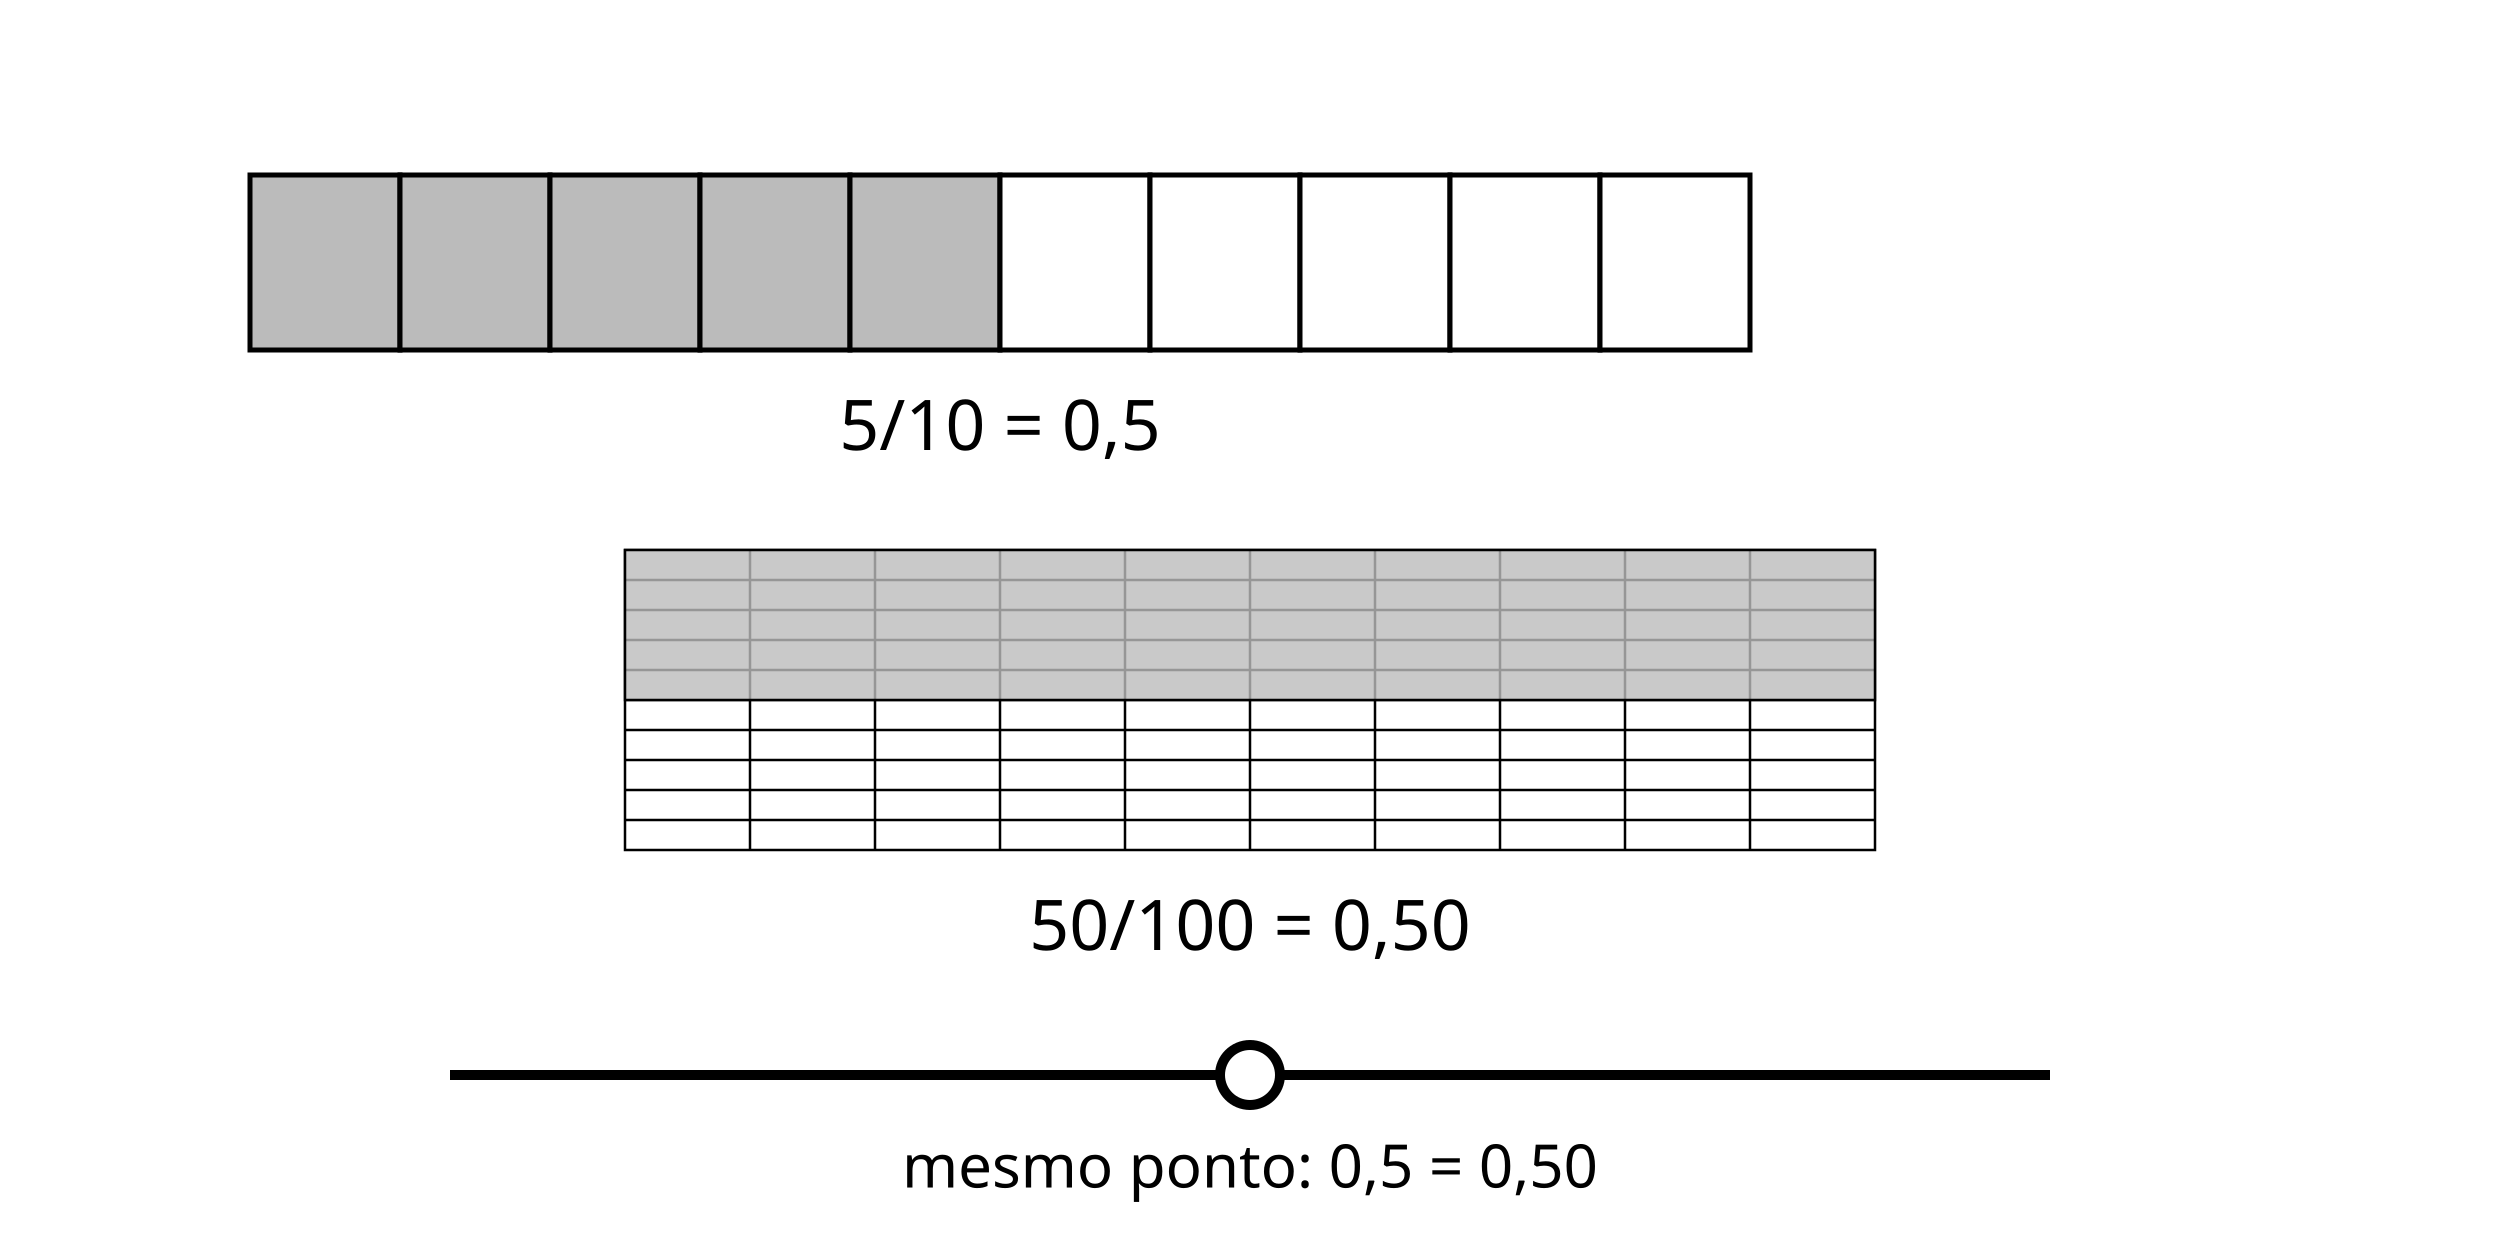
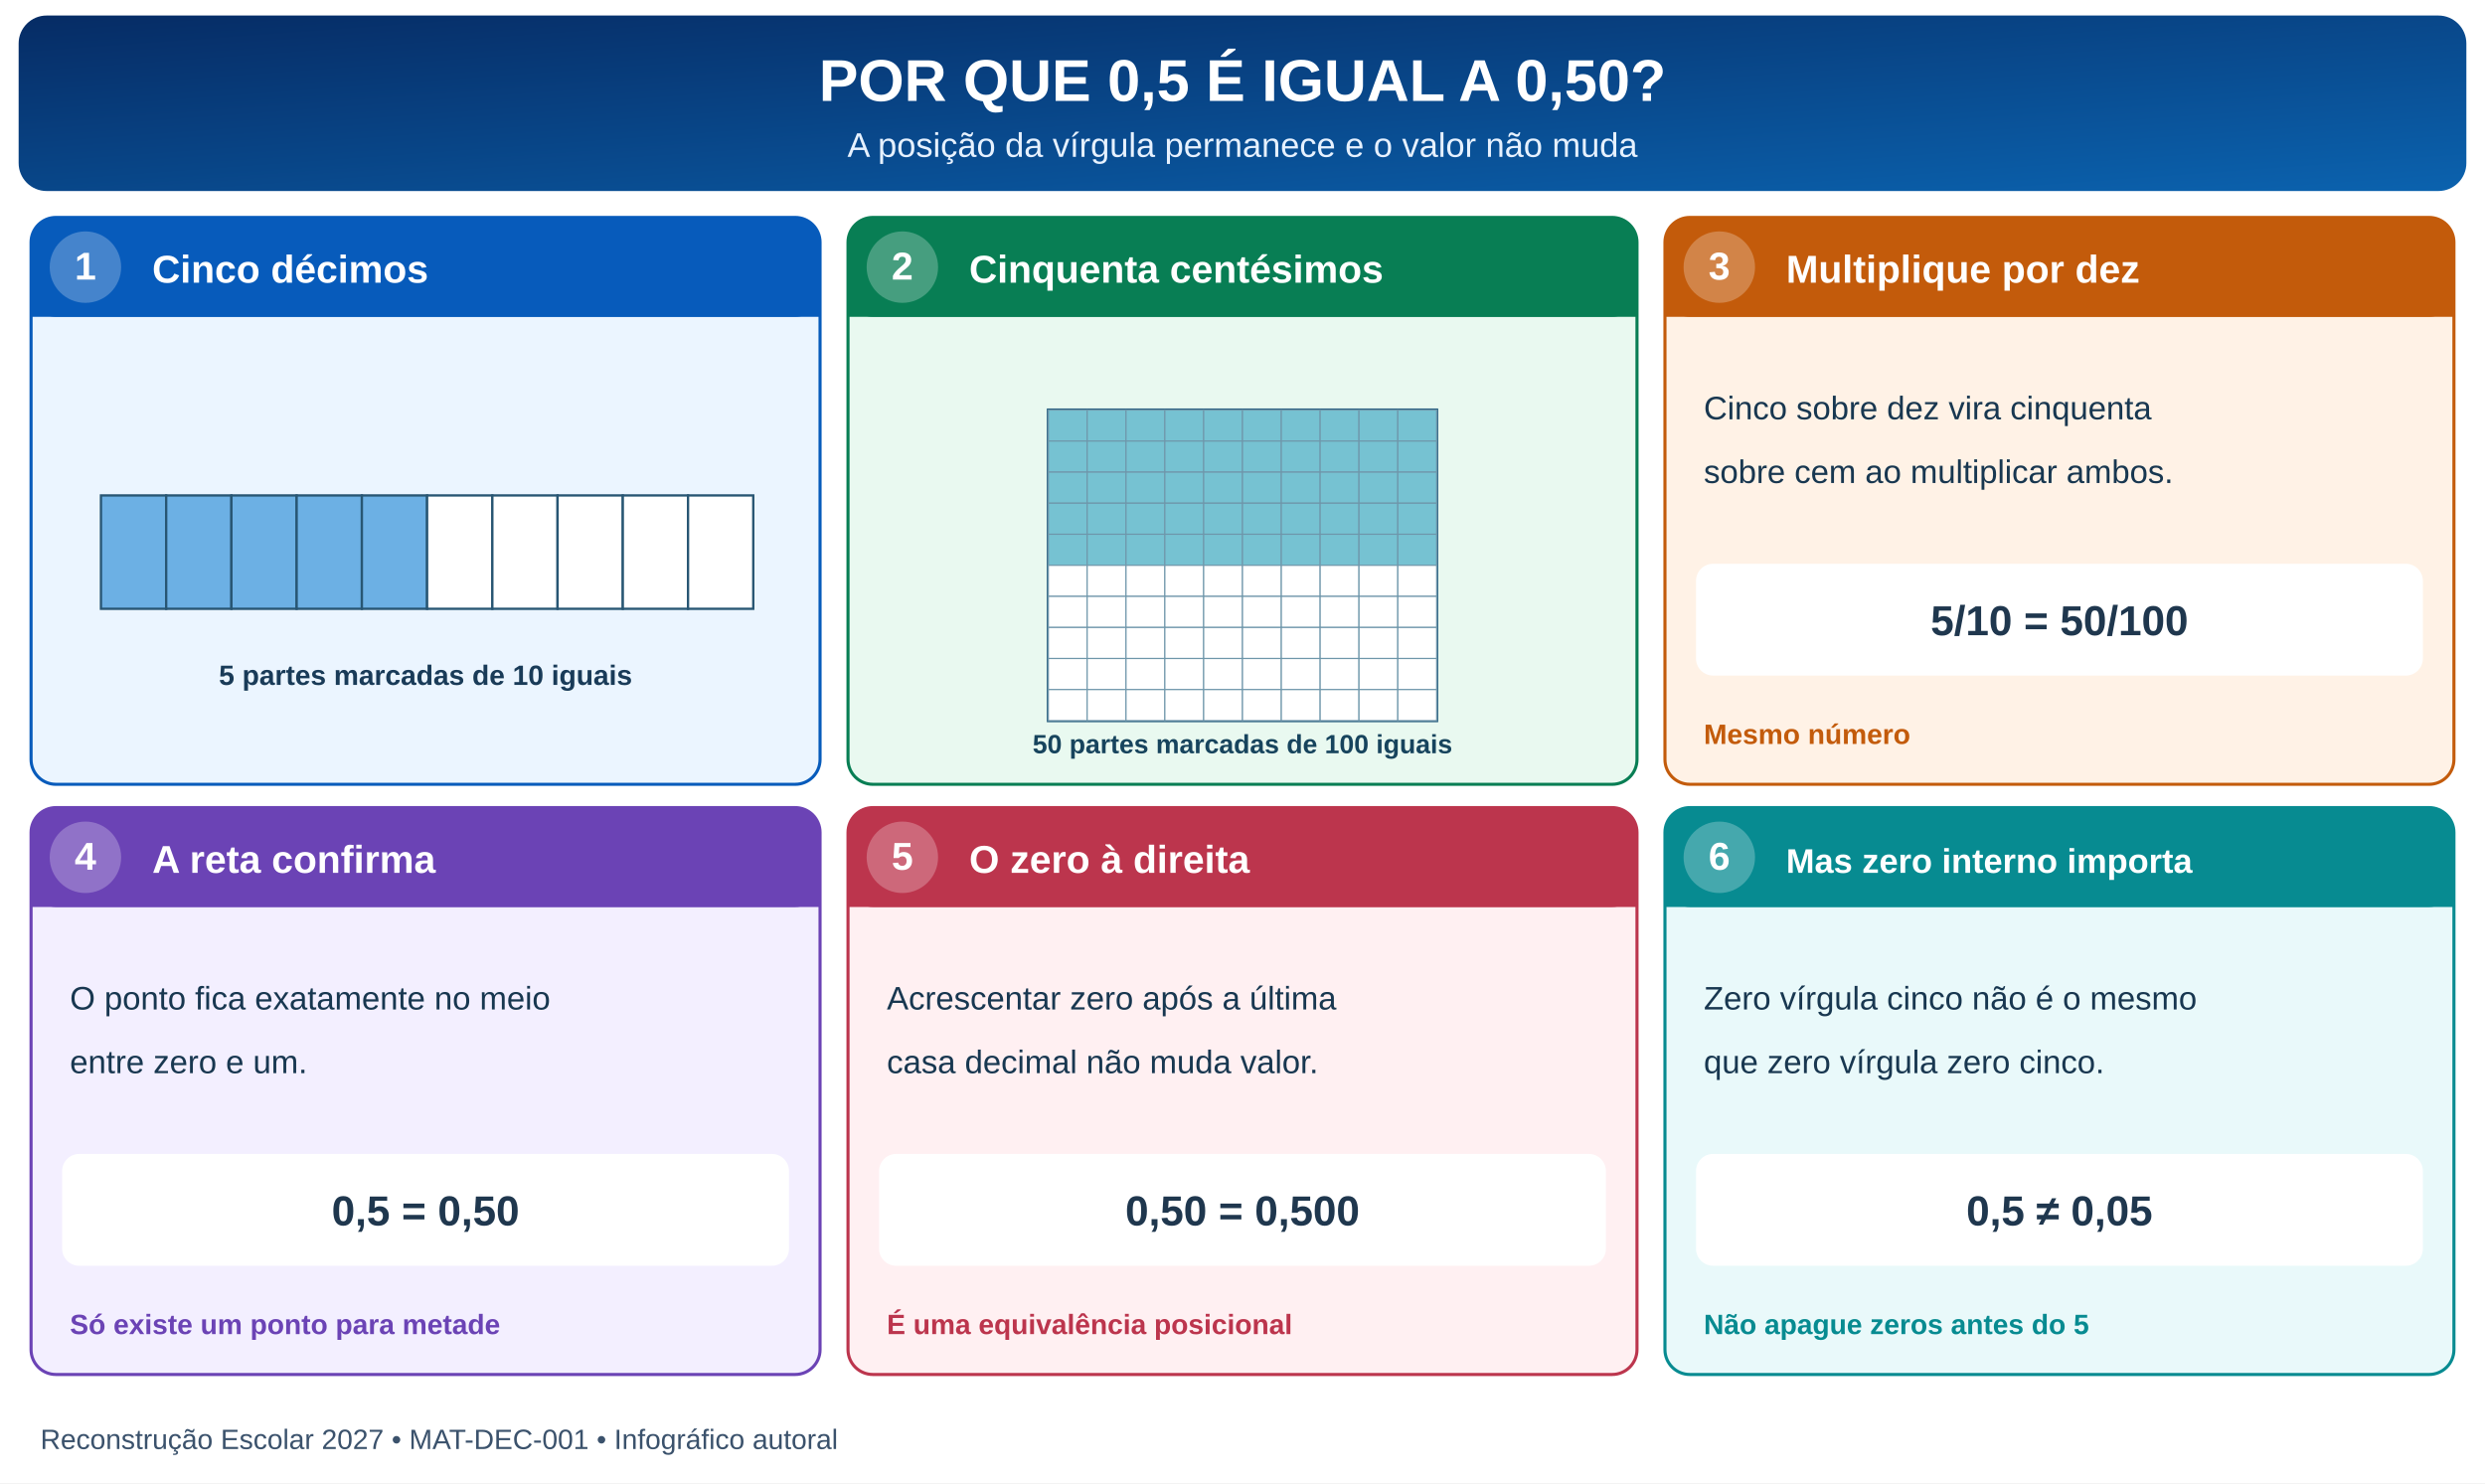
- <svg xmlns="http://www.w3.org/2000/svg" viewBox="0 0 1000 500" role="img" aria-labelledby="t d">
-   <rect width="1000" height="500" fill="white" />
-   <g transform="translate(100,70)" stroke="black" stroke-width="2">
-     <rect x="0" y="0" width="60" height="70" fill="#bbb" />
-     <rect x="60" y="0" width="60" height="70" fill="#bbb" />
-     <rect x="120" y="0" width="60" height="70" fill="#bbb" />
-     <rect x="180" y="0" width="60" height="70" fill="#bbb" />
-     <rect x="240" y="0" width="60" height="70" fill="#bbb" />
-     <rect x="300" y="0" width="60" height="70" fill="white" />
-     <rect x="360" y="0" width="60" height="70" fill="white" />
-     <rect x="420" y="0" width="60" height="70" fill="white" />
-     <rect x="480" y="0" width="60" height="70" fill="white" />
-     <rect x="540" y="0" width="60" height="70" fill="white" />
-   </g>
-   <text x="400" y="180" font-family="sans-serif" font-size="28" text-anchor="middle">5/10 = 0,5</text>
-   <g transform="translate(250,220)" stroke="black" stroke-width="1">
-     <rect x="0" y="0" width="500" height="120" fill="white" />
-     <path d="M50 0V120M100 0V120M150 0V120M200 0V120M250 0V120M300 0V120M350 0V120M400 0V120M450 0V120M0 12H500M0 24H500M0 36H500M0 48H500M0 60H500M0 72H500M0 84H500M0 96H500M0 108H500" fill="none" />
-     <rect x="0" y="0" width="500" height="60" fill="#bbb" opacity="0.8" />
-   </g>
-   <text x="500" y="380" font-family="sans-serif" font-size="28" text-anchor="middle">50/100 = 0,50</text>
-   <line x1="180" y1="430" x2="820" y2="430" stroke="black" stroke-width="4" />
-   <circle cx="500" cy="430" r="12" fill="white" stroke="black" stroke-width="4" />
-   <text x="500" y="475" font-family="sans-serif" font-size="24" text-anchor="middle">mesmo ponto: 0,5 = 0,50</text>
+ <svg xmlns="http://www.w3.org/2000/svg" viewBox="0 0 1600 955" role="img" aria-labelledby="title desc">
+   <defs>
+     <linearGradient id="hd" x1="0" y1="0" x2="1" y2="1">
+       <stop offset="0" stop-color="#062c65" />
+       <stop offset="1" stop-color="#0b62ae" />
+     </linearGradient>
+   </defs>
+   <rect width="1600" height="955" fill="#fff" />
+   <rect x="12" y="10" width="1576" height="113" rx="18" fill="url(#hd)" />
+   <text x="800" y="65" text-anchor="middle" font-family="Arial,DejaVu Sans,sans-serif" font-size="38" font-weight="700" fill="#fff">POR QUE 0,5 É IGUAL A 0,50?</text>
+   <text x="800" y="101" text-anchor="middle" font-family="Arial,DejaVu Sans,sans-serif" font-size="22" font-weight="400" fill="#e6f1ff">A posição da vírgula permanece e o valor não muda</text>
+   <rect x="20" y="140" width="508" height="365" rx="16" fill="#ebf5ff" stroke="#075bbb" stroke-width="2" />
+   <rect x="20" y="140" width="508" height="64" rx="16" fill="#075bbb" />
+   <rect x="20" y="186" width="508" height="18" fill="#075bbb" />
+   <circle cx="55" cy="172" r="23" fill="#fff" opacity=".25" />
+   <text x="55" y="180" text-anchor="middle" font-family="Arial,DejaVu Sans,sans-serif" font-size="25" font-weight="700" fill="#fff">1</text>
+   <text x="98" y="182" text-anchor="start" font-family="Arial,DejaVu Sans,sans-serif" font-size="25" font-weight="700" fill="#fff">Cinco décimos</text>
+   <rect x="65" y="319" width="42" height="73" fill="#6cb0e4" stroke="#285673" stroke-width="1.5" />
+   <rect x="107" y="319" width="42" height="73" fill="#6cb0e4" stroke="#285673" stroke-width="1.5" />
+   <rect x="149" y="319" width="42" height="73" fill="#6cb0e4" stroke="#285673" stroke-width="1.5" />
+   <rect x="191" y="319" width="42" height="73" fill="#6cb0e4" stroke="#285673" stroke-width="1.5" />
+   <rect x="233" y="319" width="42" height="73" fill="#6cb0e4" stroke="#285673" stroke-width="1.5" />
+   <rect x="275" y="319" width="42" height="73" fill="#fff" stroke="#285673" stroke-width="1.5" />
+   <rect x="317" y="319" width="42" height="73" fill="#fff" stroke="#285673" stroke-width="1.5" />
+   <rect x="359" y="319" width="42" height="73" fill="#fff" stroke="#285673" stroke-width="1.5" />
+   <rect x="401" y="319" width="42" height="73" fill="#fff" stroke="#285673" stroke-width="1.5" />
+   <rect x="443" y="319" width="42" height="73" fill="#fff" stroke="#285673" stroke-width="1.5" />
+   <text x="274" y="441" text-anchor="middle" font-family="Arial,DejaVu Sans,sans-serif" font-size="18" font-weight="700" fill="#193b58">5 partes marcadas de 10 iguais</text>
+   <rect x="546" y="140" width="508" height="365" rx="16" fill="#e9f9f0" stroke="#087e54" stroke-width="2" />
+   <rect x="546" y="140" width="508" height="64" rx="16" fill="#087e54" />
+   <rect x="546" y="186" width="508" height="18" fill="#087e54" />
+   <circle cx="581" cy="172" r="23" fill="#fff" opacity=".25" />
+   <text x="581" y="180" text-anchor="middle" font-family="Arial,DejaVu Sans,sans-serif" font-size="25" font-weight="700" fill="#fff">2</text>
+   <text x="624" y="182" text-anchor="start" font-family="Arial,DejaVu Sans,sans-serif" font-size="25" font-weight="700" fill="#fff">Cinquenta centésimos</text>
+   <rect x="675" y="264" width="250" height="200" fill="#fff" stroke="#265c7e" stroke-width="2" />
+   <rect x="675" y="264" width="25" height="20" fill="#76c2d2" stroke="#6e96aa" stroke-width=".75" />
+   <rect x="700" y="264" width="25" height="20" fill="#76c2d2" stroke="#6e96aa" stroke-width=".75" />
+   <rect x="725" y="264" width="25" height="20" fill="#76c2d2" stroke="#6e96aa" stroke-width=".75" />
+   <rect x="750" y="264" width="25" height="20" fill="#76c2d2" stroke="#6e96aa" stroke-width=".75" />
+   <rect x="775" y="264" width="25" height="20" fill="#76c2d2" stroke="#6e96aa" stroke-width=".75" />
+   <rect x="800" y="264" width="25" height="20" fill="#76c2d2" stroke="#6e96aa" stroke-width=".75" />
+   <rect x="825" y="264" width="25" height="20" fill="#76c2d2" stroke="#6e96aa" stroke-width=".75" />
+   <rect x="850" y="264" width="25" height="20" fill="#76c2d2" stroke="#6e96aa" stroke-width=".75" />
+   <rect x="875" y="264" width="25" height="20" fill="#76c2d2" stroke="#6e96aa" stroke-width=".75" />
+   <rect x="900" y="264" width="25" height="20" fill="#76c2d2" stroke="#6e96aa" stroke-width=".75" />
+   <rect x="675" y="284" width="25" height="20" fill="#76c2d2" stroke="#6e96aa" stroke-width=".75" />
+   <rect x="700" y="284" width="25" height="20" fill="#76c2d2" stroke="#6e96aa" stroke-width=".75" />
+   <rect x="725" y="284" width="25" height="20" fill="#76c2d2" stroke="#6e96aa" stroke-width=".75" />
+   <rect x="750" y="284" width="25" height="20" fill="#76c2d2" stroke="#6e96aa" stroke-width=".75" />
+   <rect x="775" y="284" width="25" height="20" fill="#76c2d2" stroke="#6e96aa" stroke-width=".75" />
+   <rect x="800" y="284" width="25" height="20" fill="#76c2d2" stroke="#6e96aa" stroke-width=".75" />
+   <rect x="825" y="284" width="25" height="20" fill="#76c2d2" stroke="#6e96aa" stroke-width=".75" />
+   <rect x="850" y="284" width="25" height="20" fill="#76c2d2" stroke="#6e96aa" stroke-width=".75" />
+   <rect x="875" y="284" width="25" height="20" fill="#76c2d2" stroke="#6e96aa" stroke-width=".75" />
+   <rect x="900" y="284" width="25" height="20" fill="#76c2d2" stroke="#6e96aa" stroke-width=".75" />
+   <rect x="675" y="304" width="25" height="20" fill="#76c2d2" stroke="#6e96aa" stroke-width=".75" />
+   <rect x="700" y="304" width="25" height="20" fill="#76c2d2" stroke="#6e96aa" stroke-width=".75" />
+   <rect x="725" y="304" width="25" height="20" fill="#76c2d2" stroke="#6e96aa" stroke-width=".75" />
+   <rect x="750" y="304" width="25" height="20" fill="#76c2d2" stroke="#6e96aa" stroke-width=".75" />
+   <rect x="775" y="304" width="25" height="20" fill="#76c2d2" stroke="#6e96aa" stroke-width=".75" />
+   <rect x="800" y="304" width="25" height="20" fill="#76c2d2" stroke="#6e96aa" stroke-width=".75" />
+   <rect x="825" y="304" width="25" height="20" fill="#76c2d2" stroke="#6e96aa" stroke-width=".75" />
+   <rect x="850" y="304" width="25" height="20" fill="#76c2d2" stroke="#6e96aa" stroke-width=".75" />
+   <rect x="875" y="304" width="25" height="20" fill="#76c2d2" stroke="#6e96aa" stroke-width=".75" />
+   <rect x="900" y="304" width="25" height="20" fill="#76c2d2" stroke="#6e96aa" stroke-width=".75" />
+   <rect x="675" y="324" width="25" height="20" fill="#76c2d2" stroke="#6e96aa" stroke-width=".75" />
+   <rect x="700" y="324" width="25" height="20" fill="#76c2d2" stroke="#6e96aa" stroke-width=".75" />
+   <rect x="725" y="324" width="25" height="20" fill="#76c2d2" stroke="#6e96aa" stroke-width=".75" />
+   <rect x="750" y="324" width="25" height="20" fill="#76c2d2" stroke="#6e96aa" stroke-width=".75" />
+   <rect x="775" y="324" width="25" height="20" fill="#76c2d2" stroke="#6e96aa" stroke-width=".75" />
+   <rect x="800" y="324" width="25" height="20" fill="#76c2d2" stroke="#6e96aa" stroke-width=".75" />
+   <rect x="825" y="324" width="25" height="20" fill="#76c2d2" stroke="#6e96aa" stroke-width=".75" />
+   <rect x="850" y="324" width="25" height="20" fill="#76c2d2" stroke="#6e96aa" stroke-width=".75" />
+   <rect x="875" y="324" width="25" height="20" fill="#76c2d2" stroke="#6e96aa" stroke-width=".75" />
+   <rect x="900" y="324" width="25" height="20" fill="#76c2d2" stroke="#6e96aa" stroke-width=".75" />
+   <rect x="675" y="344" width="25" height="20" fill="#76c2d2" stroke="#6e96aa" stroke-width=".75" />
+   <rect x="700" y="344" width="25" height="20" fill="#76c2d2" stroke="#6e96aa" stroke-width=".75" />
+   <rect x="725" y="344" width="25" height="20" fill="#76c2d2" stroke="#6e96aa" stroke-width=".75" />
+   <rect x="750" y="344" width="25" height="20" fill="#76c2d2" stroke="#6e96aa" stroke-width=".75" />
+   <rect x="775" y="344" width="25" height="20" fill="#76c2d2" stroke="#6e96aa" stroke-width=".75" />
+   <rect x="800" y="344" width="25" height="20" fill="#76c2d2" stroke="#6e96aa" stroke-width=".75" />
+   <rect x="825" y="344" width="25" height="20" fill="#76c2d2" stroke="#6e96aa" stroke-width=".75" />
+   <rect x="850" y="344" width="25" height="20" fill="#76c2d2" stroke="#6e96aa" stroke-width=".75" />
+   <rect x="875" y="344" width="25" height="20" fill="#76c2d2" stroke="#6e96aa" stroke-width=".75" />
+   <rect x="900" y="344" width="25" height="20" fill="#76c2d2" stroke="#6e96aa" stroke-width=".75" />
+   <rect x="675" y="364" width="25" height="20" fill="#fff" stroke="#6e96aa" stroke-width=".75" />
+   <rect x="700" y="364" width="25" height="20" fill="#fff" stroke="#6e96aa" stroke-width=".75" />
+   <rect x="725" y="364" width="25" height="20" fill="#fff" stroke="#6e96aa" stroke-width=".75" />
+   <rect x="750" y="364" width="25" height="20" fill="#fff" stroke="#6e96aa" stroke-width=".75" />
+   <rect x="775" y="364" width="25" height="20" fill="#fff" stroke="#6e96aa" stroke-width=".75" />
+   <rect x="800" y="364" width="25" height="20" fill="#fff" stroke="#6e96aa" stroke-width=".75" />
+   <rect x="825" y="364" width="25" height="20" fill="#fff" stroke="#6e96aa" stroke-width=".75" />
+   <rect x="850" y="364" width="25" height="20" fill="#fff" stroke="#6e96aa" stroke-width=".75" />
+   <rect x="875" y="364" width="25" height="20" fill="#fff" stroke="#6e96aa" stroke-width=".75" />
+   <rect x="900" y="364" width="25" height="20" fill="#fff" stroke="#6e96aa" stroke-width=".75" />
+   <rect x="675" y="384" width="25" height="20" fill="#fff" stroke="#6e96aa" stroke-width=".75" />
+   <rect x="700" y="384" width="25" height="20" fill="#fff" stroke="#6e96aa" stroke-width=".75" />
+   <rect x="725" y="384" width="25" height="20" fill="#fff" stroke="#6e96aa" stroke-width=".75" />
+   <rect x="750" y="384" width="25" height="20" fill="#fff" stroke="#6e96aa" stroke-width=".75" />
+   <rect x="775" y="384" width="25" height="20" fill="#fff" stroke="#6e96aa" stroke-width=".75" />
+   <rect x="800" y="384" width="25" height="20" fill="#fff" stroke="#6e96aa" stroke-width=".75" />
+   <rect x="825" y="384" width="25" height="20" fill="#fff" stroke="#6e96aa" stroke-width=".75" />
+   <rect x="850" y="384" width="25" height="20" fill="#fff" stroke="#6e96aa" stroke-width=".75" />
+   <rect x="875" y="384" width="25" height="20" fill="#fff" stroke="#6e96aa" stroke-width=".75" />
+   <rect x="900" y="384" width="25" height="20" fill="#fff" stroke="#6e96aa" stroke-width=".75" />
+   <rect x="675" y="404" width="25" height="20" fill="#fff" stroke="#6e96aa" stroke-width=".75" />
+   <rect x="700" y="404" width="25" height="20" fill="#fff" stroke="#6e96aa" stroke-width=".75" />
+   <rect x="725" y="404" width="25" height="20" fill="#fff" stroke="#6e96aa" stroke-width=".75" />
+   <rect x="750" y="404" width="25" height="20" fill="#fff" stroke="#6e96aa" stroke-width=".75" />
+   <rect x="775" y="404" width="25" height="20" fill="#fff" stroke="#6e96aa" stroke-width=".75" />
+   <rect x="800" y="404" width="25" height="20" fill="#fff" stroke="#6e96aa" stroke-width=".75" />
+   <rect x="825" y="404" width="25" height="20" fill="#fff" stroke="#6e96aa" stroke-width=".75" />
+   <rect x="850" y="404" width="25" height="20" fill="#fff" stroke="#6e96aa" stroke-width=".75" />
+   <rect x="875" y="404" width="25" height="20" fill="#fff" stroke="#6e96aa" stroke-width=".75" />
+   <rect x="900" y="404" width="25" height="20" fill="#fff" stroke="#6e96aa" stroke-width=".75" />
+   <rect x="675" y="424" width="25" height="20" fill="#fff" stroke="#6e96aa" stroke-width=".75" />
+   <rect x="700" y="424" width="25" height="20" fill="#fff" stroke="#6e96aa" stroke-width=".75" />
+   <rect x="725" y="424" width="25" height="20" fill="#fff" stroke="#6e96aa" stroke-width=".75" />
+   <rect x="750" y="424" width="25" height="20" fill="#fff" stroke="#6e96aa" stroke-width=".75" />
+   <rect x="775" y="424" width="25" height="20" fill="#fff" stroke="#6e96aa" stroke-width=".75" />
+   <rect x="800" y="424" width="25" height="20" fill="#fff" stroke="#6e96aa" stroke-width=".75" />
+   <rect x="825" y="424" width="25" height="20" fill="#fff" stroke="#6e96aa" stroke-width=".75" />
+   <rect x="850" y="424" width="25" height="20" fill="#fff" stroke="#6e96aa" stroke-width=".75" />
+   <rect x="875" y="424" width="25" height="20" fill="#fff" stroke="#6e96aa" stroke-width=".75" />
+   <rect x="900" y="424" width="25" height="20" fill="#fff" stroke="#6e96aa" stroke-width=".75" />
+   <rect x="675" y="444" width="25" height="20" fill="#fff" stroke="#6e96aa" stroke-width=".75" />
+   <rect x="700" y="444" width="25" height="20" fill="#fff" stroke="#6e96aa" stroke-width=".75" />
+   <rect x="725" y="444" width="25" height="20" fill="#fff" stroke="#6e96aa" stroke-width=".75" />
+   <rect x="750" y="444" width="25" height="20" fill="#fff" stroke="#6e96aa" stroke-width=".75" />
+   <rect x="775" y="444" width="25" height="20" fill="#fff" stroke="#6e96aa" stroke-width=".75" />
+   <rect x="800" y="444" width="25" height="20" fill="#fff" stroke="#6e96aa" stroke-width=".75" />
+   <rect x="825" y="444" width="25" height="20" fill="#fff" stroke="#6e96aa" stroke-width=".75" />
+   <rect x="850" y="444" width="25" height="20" fill="#fff" stroke="#6e96aa" stroke-width=".75" />
+   <rect x="875" y="444" width="25" height="20" fill="#fff" stroke="#6e96aa" stroke-width=".75" />
+   <rect x="900" y="444" width="25" height="20" fill="#fff" stroke="#6e96aa" stroke-width=".75" />
+   <text x="800" y="485" text-anchor="middle" font-family="Arial,DejaVu Sans,sans-serif" font-size="17" font-weight="700" fill="#17445d">50 partes marcadas de 100 iguais</text>
+   <rect x="1072" y="140" width="508" height="365" rx="16" fill="#fff2e6" stroke="#c35b0b" stroke-width="2" />
+   <rect x="1072" y="140" width="508" height="64" rx="16" fill="#c35b0b" />
+   <rect x="1072" y="186" width="508" height="18" fill="#c35b0b" />
+   <circle cx="1107" cy="172" r="23" fill="#fff" opacity=".25" />
+   <text x="1107" y="180" text-anchor="middle" font-family="Arial,DejaVu Sans,sans-serif" font-size="25" font-weight="700" fill="#fff">3</text>
+   <text x="1150" y="182" text-anchor="start" font-family="Arial,DejaVu Sans,sans-serif" font-size="25" font-weight="700" fill="#fff">Multiplique por dez</text>
+   <text x="1097" y="270" text-anchor="start" font-family="Arial,DejaVu Sans,sans-serif" font-size="21" font-weight="400" fill="#183750">Cinco sobre dez vira cinquenta</text>
+   <text x="1097" y="311" text-anchor="start" font-family="Arial,DejaVu Sans,sans-serif" font-size="21" font-weight="400" fill="#183750">sobre cem ao multiplicar ambos.</text>
+   <rect x="1092" y="363" width="468" height="72" rx="11" fill="#fff" />
+   <text x="1326" y="409" text-anchor="middle" font-family="Arial,DejaVu Sans,sans-serif" font-size="27" font-weight="700" fill="#1f374e">5/10 = 50/100</text>
+   <text x="1097" y="479" text-anchor="start" font-family="Arial,DejaVu Sans,sans-serif" font-size="18" font-weight="700" fill="#c35b0b">Mesmo número</text>
+   <rect x="20" y="520" width="508" height="365" rx="16" fill="#f3efff" stroke="#6b43b5" stroke-width="2" />
+   <rect x="20" y="520" width="508" height="64" rx="16" fill="#6b43b5" />
+   <rect x="20" y="566" width="508" height="18" fill="#6b43b5" />
+   <circle cx="55" cy="552" r="23" fill="#fff" opacity=".25" />
+   <text x="55" y="560" text-anchor="middle" font-family="Arial,DejaVu Sans,sans-serif" font-size="25" font-weight="700" fill="#fff">4</text>
+   <text x="98" y="562" text-anchor="start" font-family="Arial,DejaVu Sans,sans-serif" font-size="25" font-weight="700" fill="#fff">A reta confirma</text>
+   <text x="45" y="650" text-anchor="start" font-family="Arial,DejaVu Sans,sans-serif" font-size="21" font-weight="400" fill="#183750">O ponto fica exatamente no meio</text>
+   <text x="45" y="691" text-anchor="start" font-family="Arial,DejaVu Sans,sans-serif" font-size="21" font-weight="400" fill="#183750">entre zero e um.</text>
+   <rect x="40" y="743" width="468" height="72" rx="11" fill="#fff" />
+   <text x="274" y="789" text-anchor="middle" font-family="Arial,DejaVu Sans,sans-serif" font-size="27" font-weight="700" fill="#1f374e">0,5 = 0,50</text>
+   <text x="45" y="859" text-anchor="start" font-family="Arial,DejaVu Sans,sans-serif" font-size="18" font-weight="700" fill="#6b43b5">Só existe um ponto para metade</text>
+   <rect x="546" y="520" width="508" height="365" rx="16" fill="#fff0f2" stroke="#bc354d" stroke-width="2" />
+   <rect x="546" y="520" width="508" height="64" rx="16" fill="#bc354d" />
+   <rect x="546" y="566" width="508" height="18" fill="#bc354d" />
+   <circle cx="581" cy="552" r="23" fill="#fff" opacity=".25" />
+   <text x="581" y="560" text-anchor="middle" font-family="Arial,DejaVu Sans,sans-serif" font-size="25" font-weight="700" fill="#fff">5</text>
+   <text x="624" y="562" text-anchor="start" font-family="Arial,DejaVu Sans,sans-serif" font-size="25" font-weight="700" fill="#fff">O zero à direita</text>
+   <text x="571" y="650" text-anchor="start" font-family="Arial,DejaVu Sans,sans-serif" font-size="21" font-weight="400" fill="#183750">Acrescentar zero após a última</text>
+   <text x="571" y="691" text-anchor="start" font-family="Arial,DejaVu Sans,sans-serif" font-size="21" font-weight="400" fill="#183750">casa decimal não muda valor.</text>
+   <rect x="566" y="743" width="468" height="72" rx="11" fill="#fff" />
+   <text x="800" y="789" text-anchor="middle" font-family="Arial,DejaVu Sans,sans-serif" font-size="27" font-weight="700" fill="#1f374e">0,50 = 0,500</text>
+   <text x="571" y="859" text-anchor="start" font-family="Arial,DejaVu Sans,sans-serif" font-size="18" font-weight="700" fill="#bc354d">É uma equivalência posicional</text>
+   <rect x="1072" y="520" width="508" height="365" rx="16" fill="#e9f9fa" stroke="#078b91" stroke-width="2" />
+   <rect x="1072" y="520" width="508" height="64" rx="16" fill="#078b91" />
+   <rect x="1072" y="566" width="508" height="18" fill="#078b91" />
+   <circle cx="1107" cy="552" r="23" fill="#fff" opacity=".25" />
+   <text x="1107" y="560" text-anchor="middle" font-family="Arial,DejaVu Sans,sans-serif" font-size="25" font-weight="700" fill="#fff">6</text>
+   <text x="1150" y="562" text-anchor="start" font-family="Arial,DejaVu Sans,sans-serif" font-size="22" font-weight="700" fill="#fff">Mas zero interno importa</text>
+   <text x="1097" y="650" text-anchor="start" font-family="Arial,DejaVu Sans,sans-serif" font-size="21" font-weight="400" fill="#183750">Zero vírgula cinco não é o mesmo</text>
+   <text x="1097" y="691" text-anchor="start" font-family="Arial,DejaVu Sans,sans-serif" font-size="21" font-weight="400" fill="#183750">que zero vírgula zero cinco.</text>
+   <rect x="1092" y="743" width="468" height="72" rx="11" fill="#fff" />
+   <text x="1326" y="789" text-anchor="middle" font-family="Arial,DejaVu Sans,sans-serif" font-size="27" font-weight="700" fill="#1f374e">0,5 ≠ 0,05</text>
+   <text x="1097" y="859" text-anchor="start" font-family="Arial,DejaVu Sans,sans-serif" font-size="18" font-weight="700" fill="#078b91">Não apague zeros antes do 5</text>
+   <text x="26" y="933" text-anchor="start" font-family="Arial,DejaVu Sans,sans-serif" font-size="18" font-weight="400" fill="#3b526c">Reconstrução Escolar 2027 • MAT-DEC-001 • Infográfico autoral</text>
</svg>
